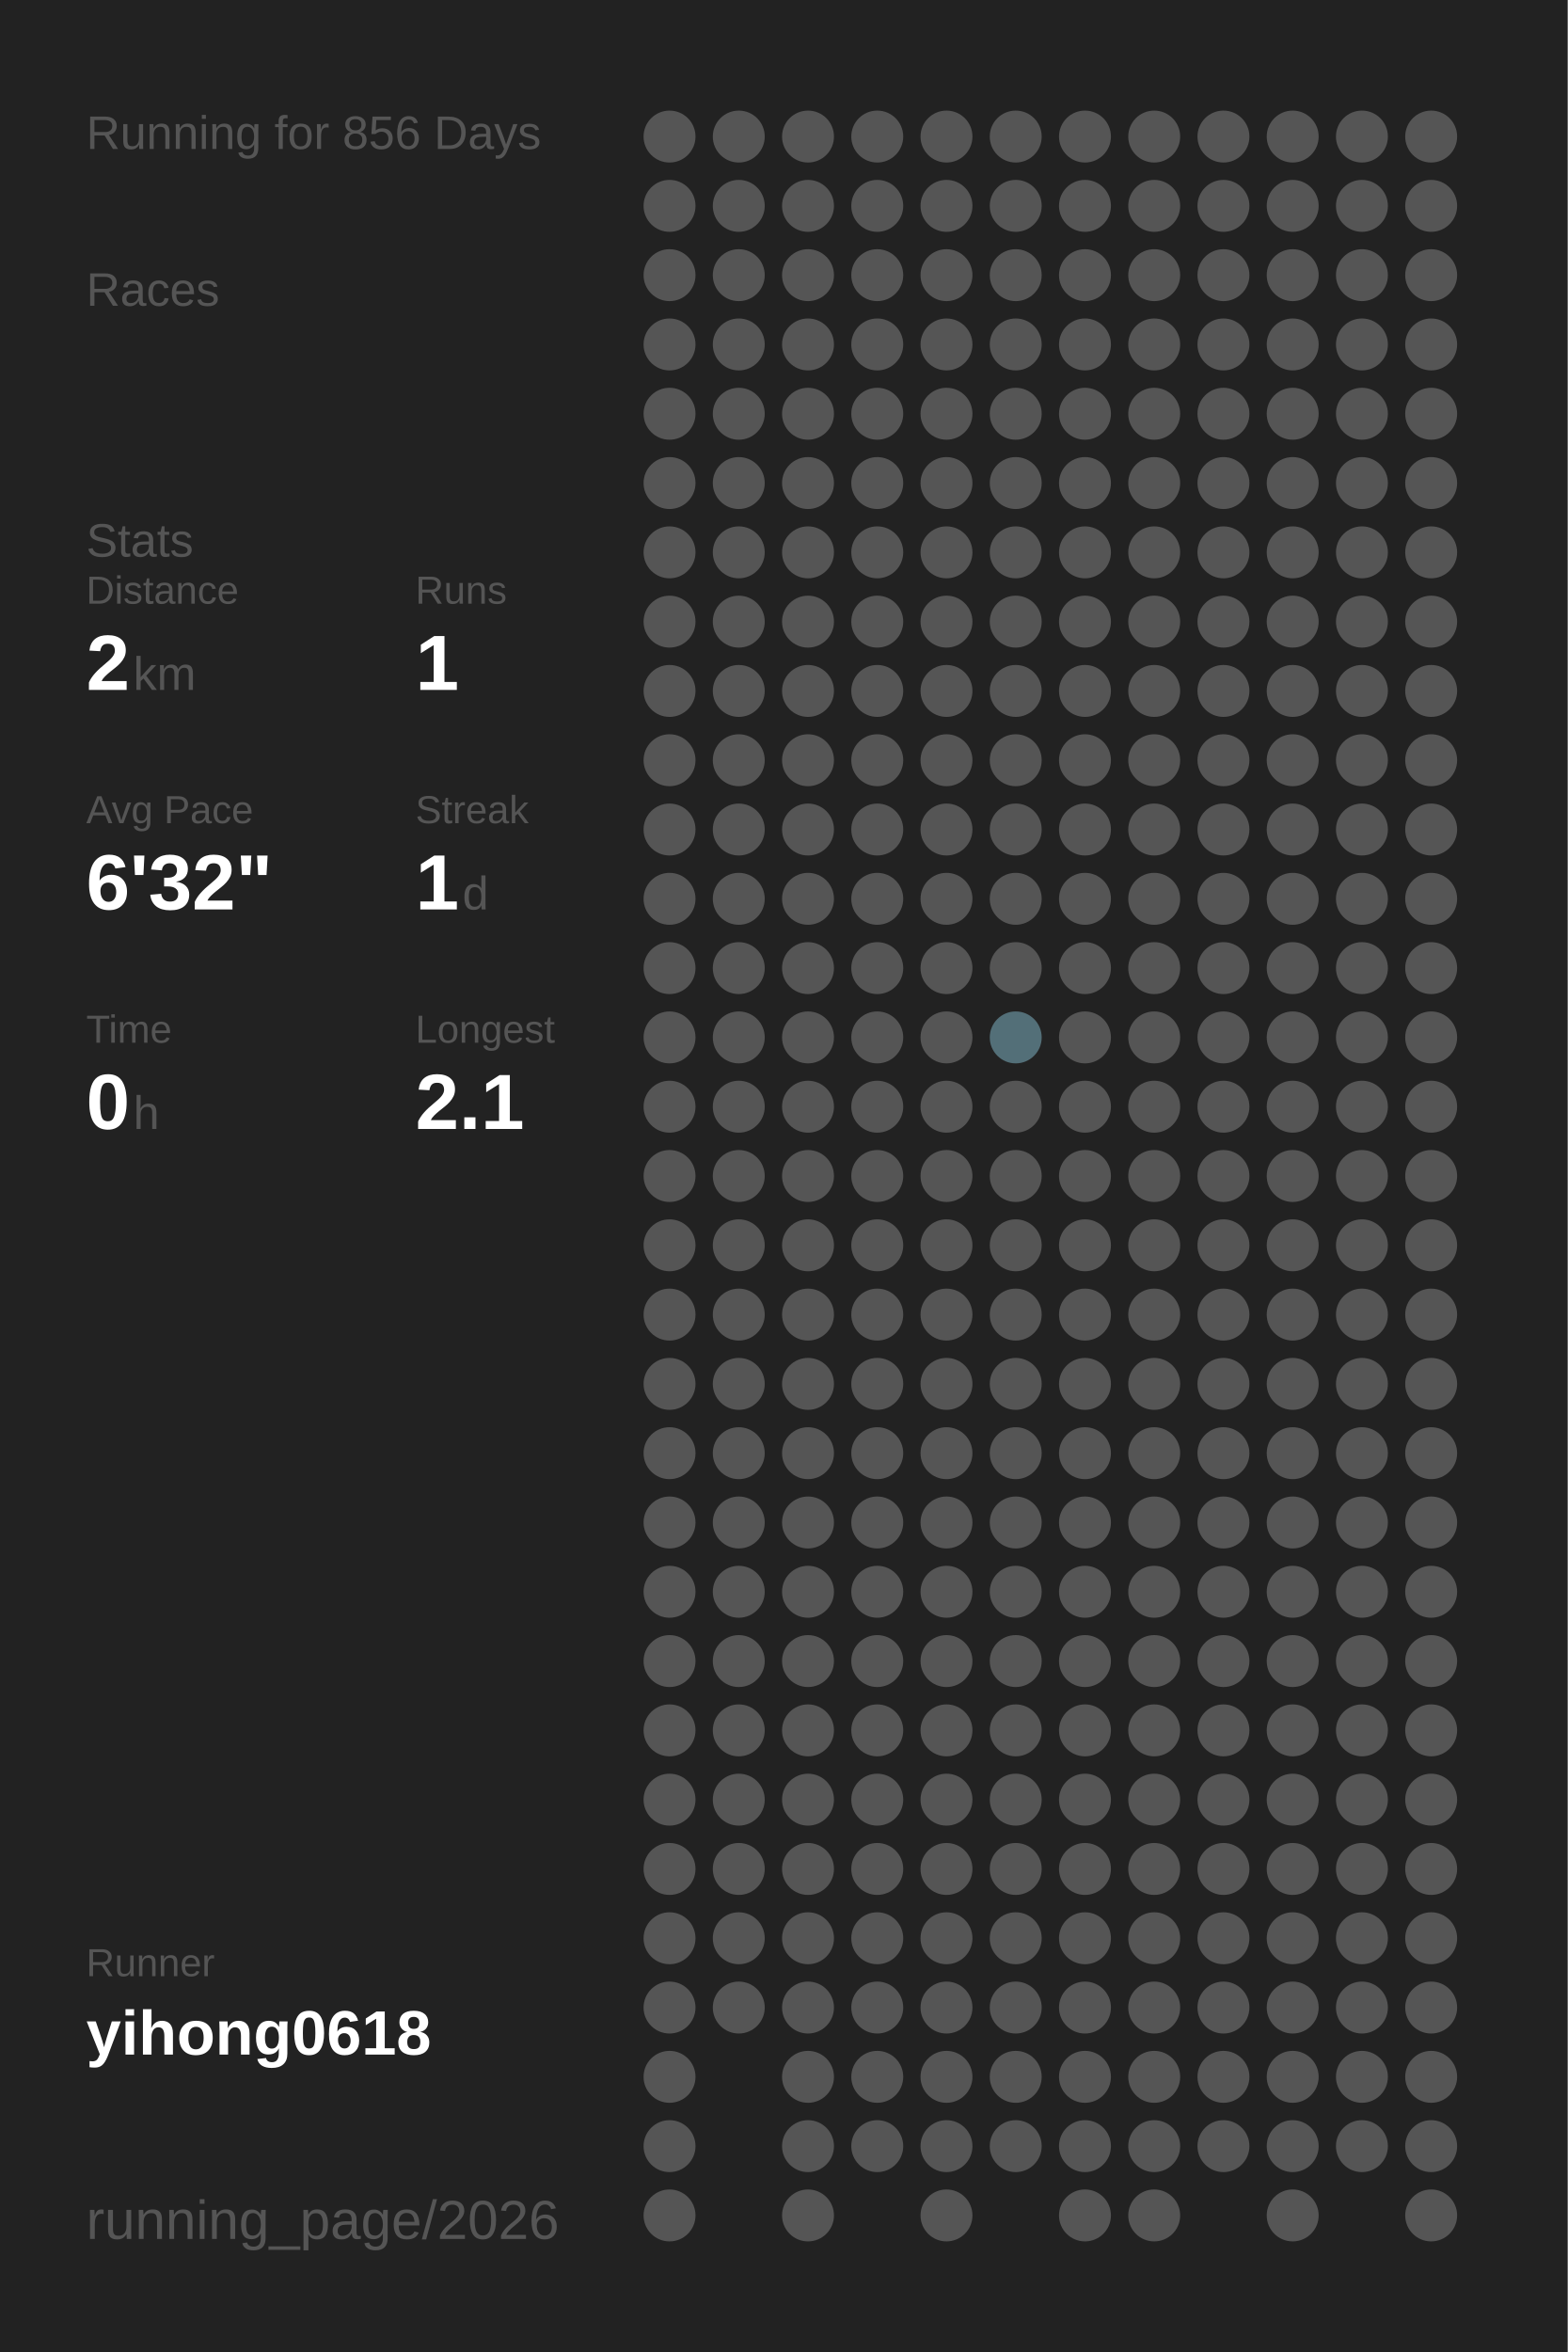
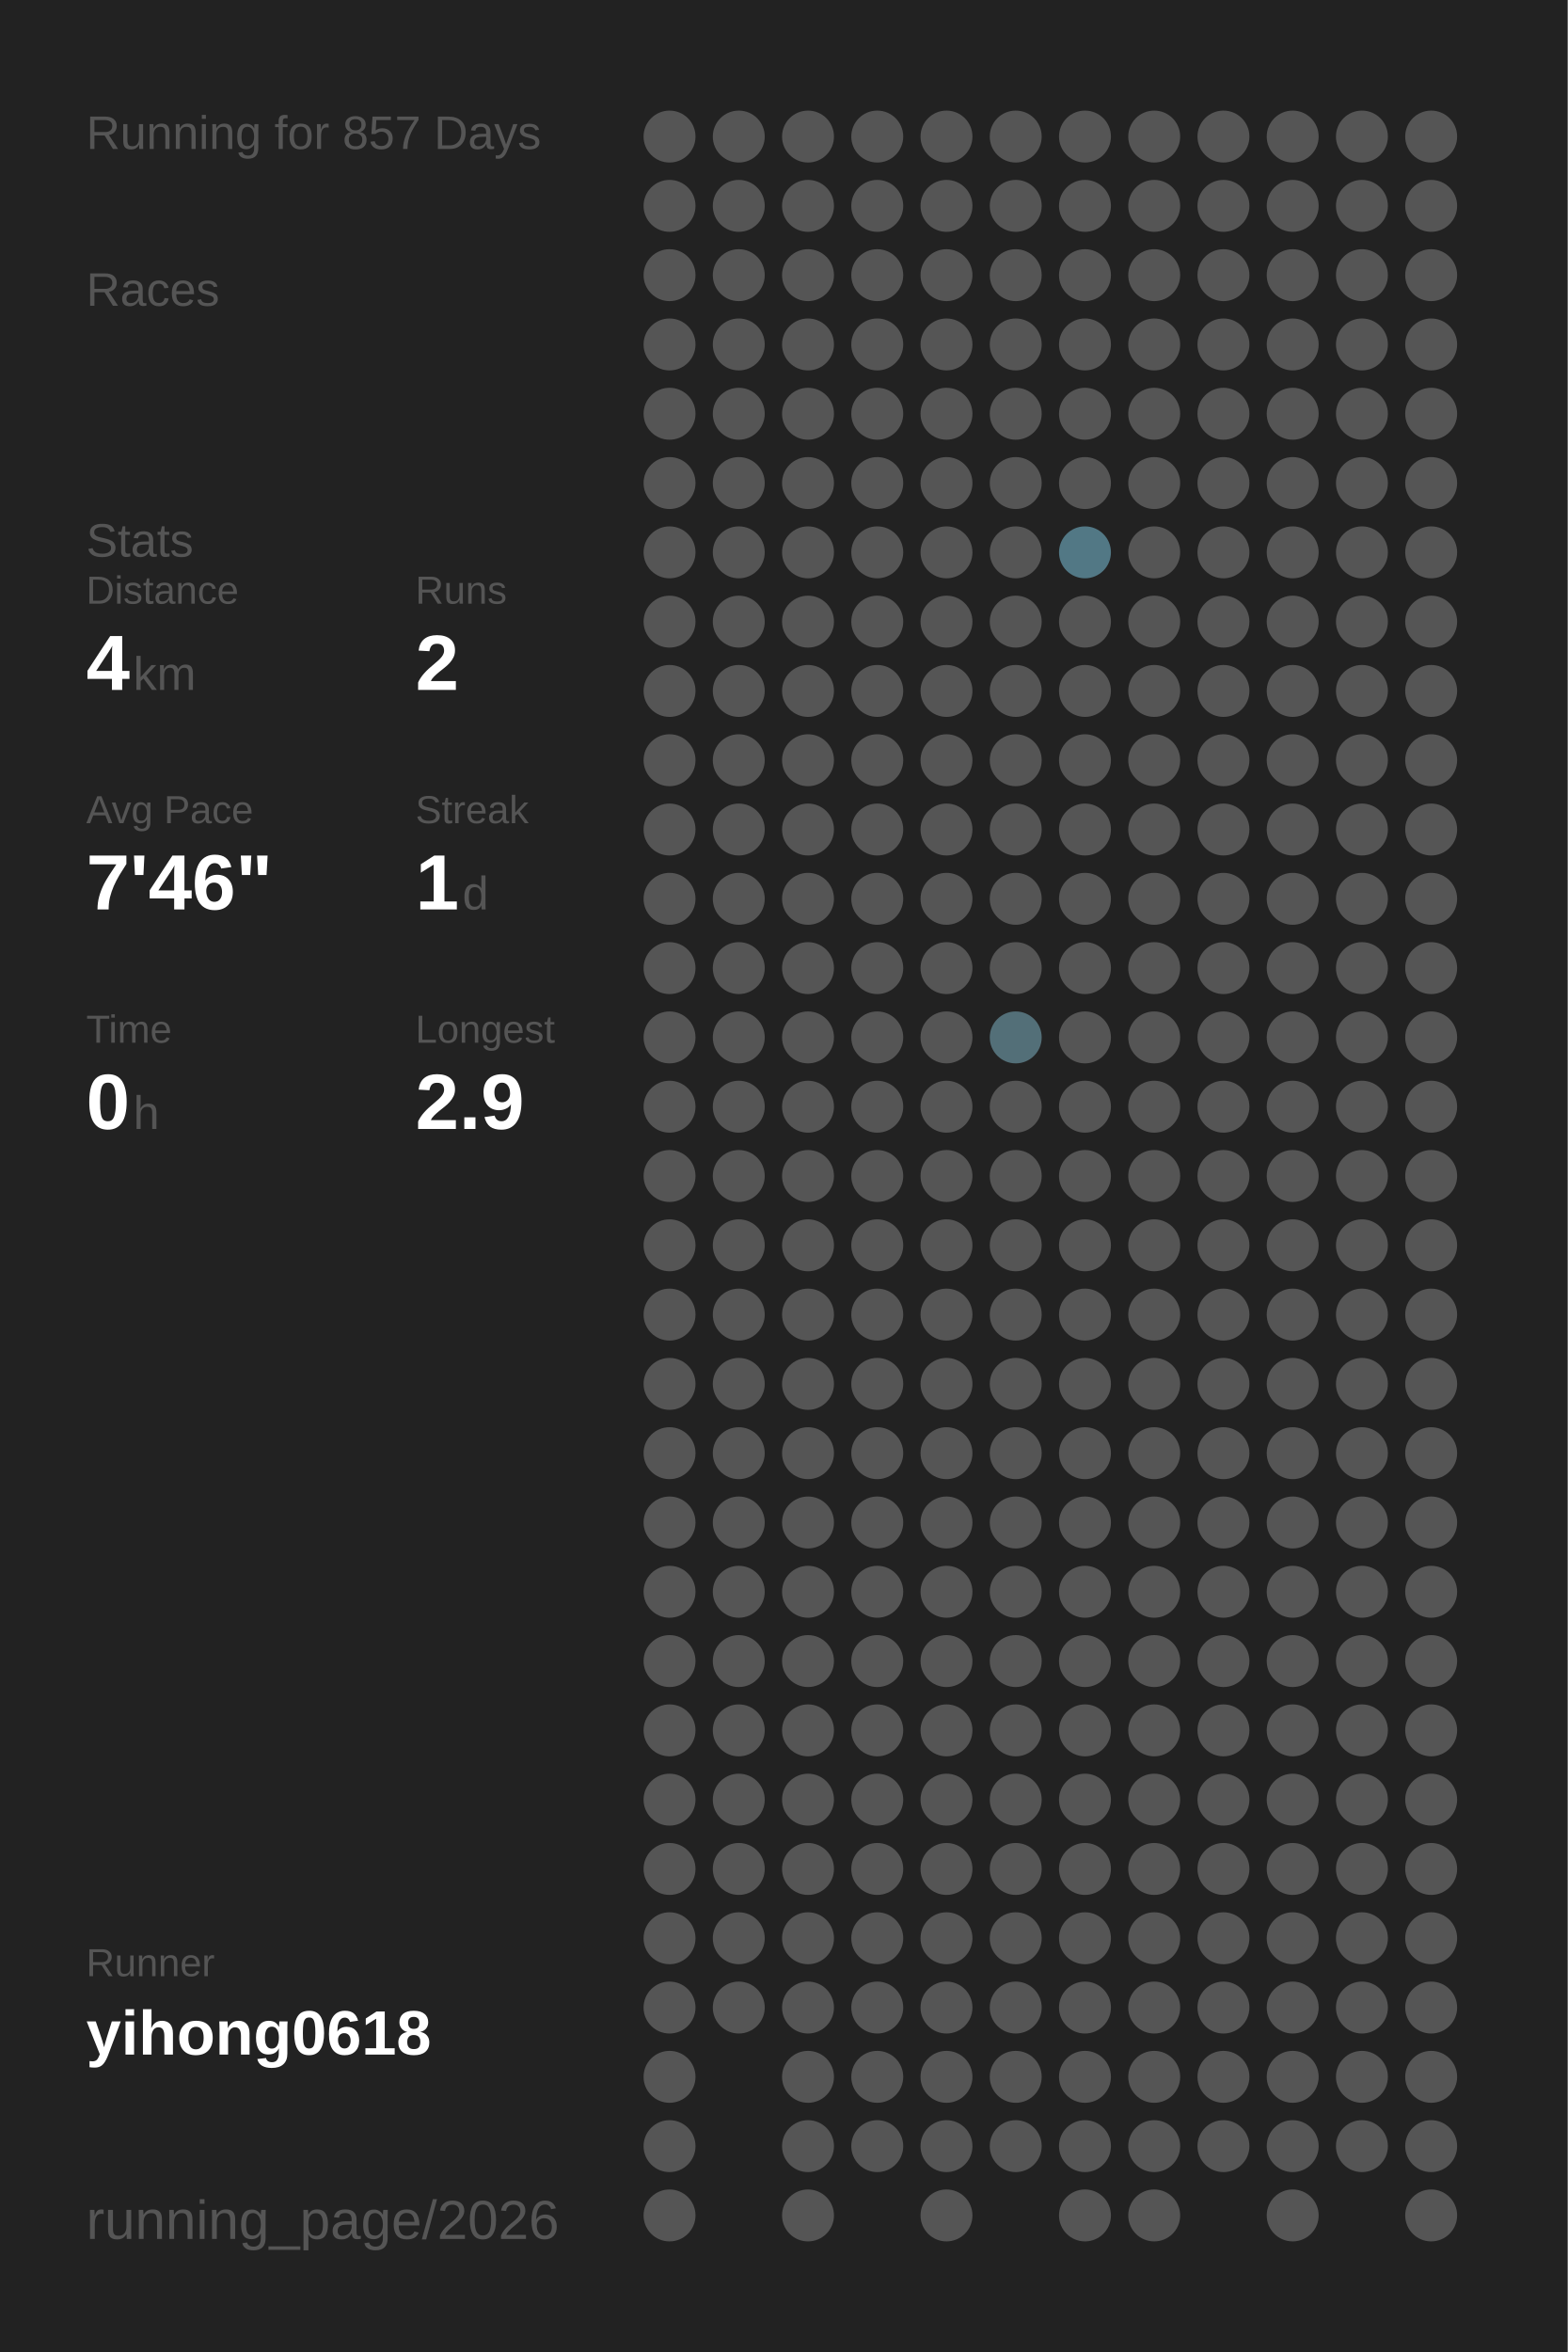
<svg xmlns="http://www.w3.org/2000/svg" baseProfile="full" height="300mm" version="1.1" viewBox="0,0,200,300" width="200mm">
  <defs />
  <rect fill="#222222" height="300" width="200" x="0" y="0" />
-   <text fill="#555555" style="font-size:6px; font-family:Arial;" x="11" y="19">Running for 856 Days</text>
+   <text fill="#555555" style="font-size:6px; font-family:Arial;" x="11" y="19">Running for 857 Days</text>
  <text fill="#555555" style="font-size:6px; font-family:Arial;" x="11" y="39">Races</text>
  <text fill="#555555" style="font-size:6px; font-family:Arial;" x="11" y="71">Stats</text>
  <text fill="#555555" style="font-size:5px; font-family:Arial;" x="11" y="77">Distance</text>
-   <text fill="#FFFFFF" style="font-size:10px; font-family:Arial; font-weight:bold;" x="11" y="88">2</text>
+   <text fill="#FFFFFF" style="font-size:10px; font-family:Arial; font-weight:bold;" x="11" y="88">4</text>
  <text fill="#555555" style="font-size:6px; font-family:Arial;" x="17" y="88">km</text>
  <text fill="#555555" style="font-size:5px; font-family:Arial;" x="53" y="77">Runs</text>
-   <text fill="#FFFFFF" style="font-size:10px; font-family:Arial; font-weight:bold;" x="53" y="88">1</text>
+   <text fill="#FFFFFF" style="font-size:10px; font-family:Arial; font-weight:bold;" x="53" y="88">2</text>
  <text fill="#555555" style="font-size:5px; font-family:Arial;" x="11" y="105">Avg Pace</text>
-   <text fill="#FFFFFF" style="font-size:10px; font-family:Arial; font-weight:bold;" x="11" y="116">6'32"</text>
+   <text fill="#FFFFFF" style="font-size:10px; font-family:Arial; font-weight:bold;" x="11" y="116">7'46"</text>
  <text fill="#555555" style="font-size:5px; font-family:Arial;" x="53" y="105">Streak</text>
  <text fill="#FFFFFF" style="font-size:10px; font-family:Arial; font-weight:bold;" x="53" y="116">1</text>
  <text fill="#555555" style="font-size:6px; font-family:Arial;" x="59" y="116">d</text>
  <text fill="#555555" style="font-size:5px; font-family:Arial;" x="11" y="133">Time</text>
  <text fill="#FFFFFF" style="font-size:10px; font-family:Arial; font-weight:bold;" x="11" y="144">0</text>
  <text fill="#555555" style="font-size:6px; font-family:Arial;" x="17" y="144">h</text>
  <text fill="#555555" style="font-size:5px; font-family:Arial;" x="53" y="133">Longest</text>
-   <text fill="#FFFFFF" style="font-size:10px; font-family:Arial; font-weight:bold;" x="53" y="144">2.1</text>
+   <text fill="#FFFFFF" style="font-size:10px; font-family:Arial; font-weight:bold;" x="53" y="144">2.9</text>
  <text fill="#555555" style="font-size:5px; font-family:Arial;" x="11" y="252.065">Runner</text>
  <text fill="#FFFFFF" style="font-size:8px; font-family:Arial; font-weight:bold;" x="11" y="262.065">yihong0618</text>
  <text fill="#555555" style="font-size:7px; font-family:Arial;" x="11" y="285.581">running_page/2026</text>
  <circle cx="85.417" cy="17.419" fill="#555555" r="3.312" />
  <circle cx="85.417" cy="26.258" fill="#555555" r="3.312" />
  <circle cx="85.417" cy="35.097" fill="#555555" r="3.312" />
  <circle cx="85.417" cy="43.935" fill="#555555" r="3.312" />
  <circle cx="85.417" cy="52.774" fill="#555555" r="3.312" />
  <circle cx="85.417" cy="61.613" fill="#555555" r="3.312" />
  <circle cx="85.417" cy="70.452" fill="#555555" r="3.312" />
  <circle cx="85.417" cy="79.29" fill="#555555" r="3.312" />
  <circle cx="85.417" cy="88.129" fill="#555555" r="3.312" />
  <circle cx="85.417" cy="96.968" fill="#555555" r="3.312" />
  <circle cx="85.417" cy="105.806" fill="#555555" r="3.312" />
  <circle cx="85.417" cy="114.645" fill="#555555" r="3.312" />
  <circle cx="85.417" cy="123.484" fill="#555555" r="3.312" />
  <circle cx="85.417" cy="132.323" fill="#555555" r="3.312" />
  <circle cx="85.417" cy="141.161" fill="#555555" r="3.312" />
  <circle cx="85.417" cy="150" fill="#555555" r="3.312" />
  <circle cx="85.417" cy="158.839" fill="#555555" r="3.312" />
  <circle cx="85.417" cy="167.677" fill="#555555" r="3.312" />
  <circle cx="85.417" cy="176.516" fill="#555555" r="3.312" />
  <circle cx="85.417" cy="185.355" fill="#555555" r="3.312" />
  <circle cx="85.417" cy="194.194" fill="#555555" r="3.312" />
  <circle cx="85.417" cy="203.032" fill="#555555" r="3.312" />
  <circle cx="85.417" cy="211.871" fill="#555555" r="3.312" />
  <circle cx="85.417" cy="220.71" fill="#555555" r="3.312" />
  <circle cx="85.417" cy="229.548" fill="#555555" r="3.312" />
  <circle cx="85.417" cy="238.387" fill="#555555" r="3.312" />
  <circle cx="85.417" cy="247.226" fill="#555555" r="3.312" />
  <circle cx="85.417" cy="256.065" fill="#555555" r="3.312" />
  <circle cx="85.417" cy="264.903" fill="#555555" r="3.312" />
  <circle cx="85.417" cy="273.742" fill="#555555" r="3.312" />
  <circle cx="85.417" cy="282.581" fill="#555555" r="3.312" />
  <circle cx="94.25" cy="17.419" fill="#555555" r="3.312" />
  <circle cx="94.25" cy="26.258" fill="#555555" r="3.312" />
  <circle cx="94.25" cy="35.097" fill="#555555" r="3.312" />
  <circle cx="94.25" cy="43.935" fill="#555555" r="3.312" />
  <circle cx="94.25" cy="52.774" fill="#555555" r="3.312" />
  <circle cx="94.25" cy="61.613" fill="#555555" r="3.312" />
  <circle cx="94.25" cy="70.452" fill="#555555" r="3.312" />
  <circle cx="94.25" cy="79.29" fill="#555555" r="3.312" />
  <circle cx="94.25" cy="88.129" fill="#555555" r="3.312" />
  <circle cx="94.25" cy="96.968" fill="#555555" r="3.312" />
  <circle cx="94.25" cy="105.806" fill="#555555" r="3.312" />
  <circle cx="94.25" cy="114.645" fill="#555555" r="3.312" />
  <circle cx="94.25" cy="123.484" fill="#555555" r="3.312" />
  <circle cx="94.25" cy="132.323" fill="#555555" r="3.312" />
  <circle cx="94.25" cy="141.161" fill="#555555" r="3.312" />
  <circle cx="94.25" cy="150" fill="#555555" r="3.312" />
  <circle cx="94.25" cy="158.839" fill="#555555" r="3.312" />
  <circle cx="94.25" cy="167.677" fill="#555555" r="3.312" />
  <circle cx="94.25" cy="176.516" fill="#555555" r="3.312" />
  <circle cx="94.25" cy="185.355" fill="#555555" r="3.312" />
  <circle cx="94.25" cy="194.194" fill="#555555" r="3.312" />
  <circle cx="94.25" cy="203.032" fill="#555555" r="3.312" />
  <circle cx="94.25" cy="211.871" fill="#555555" r="3.312" />
  <circle cx="94.25" cy="220.71" fill="#555555" r="3.312" />
  <circle cx="94.25" cy="229.548" fill="#555555" r="3.312" />
  <circle cx="94.25" cy="238.387" fill="#555555" r="3.312" />
  <circle cx="94.25" cy="247.226" fill="#555555" r="3.312" />
  <circle cx="94.25" cy="256.065" fill="#555555" r="3.312" />
  <circle cx="103.083" cy="17.419" fill="#555555" r="3.312" />
  <circle cx="103.083" cy="26.258" fill="#555555" r="3.312" />
  <circle cx="103.083" cy="35.097" fill="#555555" r="3.312" />
  <circle cx="103.083" cy="43.935" fill="#555555" r="3.312" />
  <circle cx="103.083" cy="52.774" fill="#555555" r="3.312" />
  <circle cx="103.083" cy="61.613" fill="#555555" r="3.312" />
  <circle cx="103.083" cy="70.452" fill="#555555" r="3.312" />
  <circle cx="103.083" cy="79.29" fill="#555555" r="3.312" />
  <circle cx="103.083" cy="88.129" fill="#555555" r="3.312" />
  <circle cx="103.083" cy="96.968" fill="#555555" r="3.312" />
  <circle cx="103.083" cy="105.806" fill="#555555" r="3.312" />
  <circle cx="103.083" cy="114.645" fill="#555555" r="3.312" />
  <circle cx="103.083" cy="123.484" fill="#555555" r="3.312" />
  <circle cx="103.083" cy="132.323" fill="#555555" r="3.312" />
  <circle cx="103.083" cy="141.161" fill="#555555" r="3.312" />
  <circle cx="103.083" cy="150" fill="#555555" r="3.312" />
  <circle cx="103.083" cy="158.839" fill="#555555" r="3.312" />
  <circle cx="103.083" cy="167.677" fill="#555555" r="3.312" />
  <circle cx="103.083" cy="176.516" fill="#555555" r="3.312" />
  <circle cx="103.083" cy="185.355" fill="#555555" r="3.312" />
  <circle cx="103.083" cy="194.194" fill="#555555" r="3.312" />
  <circle cx="103.083" cy="203.032" fill="#555555" r="3.312" />
  <circle cx="103.083" cy="211.871" fill="#555555" r="3.312" />
  <circle cx="103.083" cy="220.71" fill="#555555" r="3.312" />
  <circle cx="103.083" cy="229.548" fill="#555555" r="3.312" />
  <circle cx="103.083" cy="238.387" fill="#555555" r="3.312" />
  <circle cx="103.083" cy="247.226" fill="#555555" r="3.312" />
  <circle cx="103.083" cy="256.065" fill="#555555" r="3.312" />
  <circle cx="103.083" cy="264.903" fill="#555555" r="3.312" />
  <circle cx="103.083" cy="273.742" fill="#555555" r="3.312" />
  <circle cx="103.083" cy="282.581" fill="#555555" r="3.312" />
  <circle cx="111.917" cy="17.419" fill="#555555" r="3.312" />
  <circle cx="111.917" cy="26.258" fill="#555555" r="3.312" />
  <circle cx="111.917" cy="35.097" fill="#555555" r="3.312" />
  <circle cx="111.917" cy="43.935" fill="#555555" r="3.312" />
  <circle cx="111.917" cy="52.774" fill="#555555" r="3.312" />
  <circle cx="111.917" cy="61.613" fill="#555555" r="3.312" />
  <circle cx="111.917" cy="70.452" fill="#555555" r="3.312" />
  <circle cx="111.917" cy="79.29" fill="#555555" r="3.312" />
  <circle cx="111.917" cy="88.129" fill="#555555" r="3.312" />
  <circle cx="111.917" cy="96.968" fill="#555555" r="3.312" />
  <circle cx="111.917" cy="105.806" fill="#555555" r="3.312" />
  <circle cx="111.917" cy="114.645" fill="#555555" r="3.312" />
  <circle cx="111.917" cy="123.484" fill="#555555" r="3.312" />
  <circle cx="111.917" cy="132.323" fill="#555555" r="3.312" />
  <circle cx="111.917" cy="141.161" fill="#555555" r="3.312" />
  <circle cx="111.917" cy="150" fill="#555555" r="3.312" />
  <circle cx="111.917" cy="158.839" fill="#555555" r="3.312" />
  <circle cx="111.917" cy="167.677" fill="#555555" r="3.312" />
  <circle cx="111.917" cy="176.516" fill="#555555" r="3.312" />
  <circle cx="111.917" cy="185.355" fill="#555555" r="3.312" />
  <circle cx="111.917" cy="194.194" fill="#555555" r="3.312" />
  <circle cx="111.917" cy="203.032" fill="#555555" r="3.312" />
  <circle cx="111.917" cy="211.871" fill="#555555" r="3.312" />
  <circle cx="111.917" cy="220.71" fill="#555555" r="3.312" />
  <circle cx="111.917" cy="229.548" fill="#555555" r="3.312" />
  <circle cx="111.917" cy="238.387" fill="#555555" r="3.312" />
  <circle cx="111.917" cy="247.226" fill="#555555" r="3.312" />
  <circle cx="111.917" cy="256.065" fill="#555555" r="3.312" />
  <circle cx="111.917" cy="264.903" fill="#555555" r="3.312" />
  <circle cx="111.917" cy="273.742" fill="#555555" r="3.312" />
  <circle cx="120.75" cy="17.419" fill="#555555" r="3.312" />
  <circle cx="120.75" cy="26.258" fill="#555555" r="3.312" />
  <circle cx="120.75" cy="35.097" fill="#555555" r="3.312" />
  <circle cx="120.75" cy="43.935" fill="#555555" r="3.312" />
  <circle cx="120.75" cy="52.774" fill="#555555" r="3.312" />
  <circle cx="120.75" cy="61.613" fill="#555555" r="3.312" />
  <circle cx="120.75" cy="70.452" fill="#555555" r="3.312" />
  <circle cx="120.75" cy="79.29" fill="#555555" r="3.312" />
  <circle cx="120.75" cy="88.129" fill="#555555" r="3.312" />
  <circle cx="120.75" cy="96.968" fill="#555555" r="3.312" />
  <circle cx="120.75" cy="105.806" fill="#555555" r="3.312" />
  <circle cx="120.75" cy="114.645" fill="#555555" r="3.312" />
  <circle cx="120.75" cy="123.484" fill="#555555" r="3.312" />
  <circle cx="120.75" cy="132.323" fill="#555555" r="3.312" />
  <circle cx="120.75" cy="141.161" fill="#555555" r="3.312" />
  <circle cx="120.75" cy="150" fill="#555555" r="3.312" />
  <circle cx="120.75" cy="158.839" fill="#555555" r="3.312" />
  <circle cx="120.75" cy="167.677" fill="#555555" r="3.312" />
  <circle cx="120.75" cy="176.516" fill="#555555" r="3.312" />
  <circle cx="120.75" cy="185.355" fill="#555555" r="3.312" />
  <circle cx="120.75" cy="194.194" fill="#555555" r="3.312" />
  <circle cx="120.75" cy="203.032" fill="#555555" r="3.312" />
  <circle cx="120.75" cy="211.871" fill="#555555" r="3.312" />
  <circle cx="120.75" cy="220.71" fill="#555555" r="3.312" />
  <circle cx="120.75" cy="229.548" fill="#555555" r="3.312" />
  <circle cx="120.75" cy="238.387" fill="#555555" r="3.312" />
  <circle cx="120.75" cy="247.226" fill="#555555" r="3.312" />
  <circle cx="120.75" cy="256.065" fill="#555555" r="3.312" />
  <circle cx="120.75" cy="264.903" fill="#555555" r="3.312" />
  <circle cx="120.75" cy="273.742" fill="#555555" r="3.312" />
  <circle cx="120.75" cy="282.581" fill="#555555" r="3.312" />
  <circle cx="129.583" cy="17.419" fill="#555555" r="3.312" />
  <circle cx="129.583" cy="26.258" fill="#555555" r="3.312" />
  <circle cx="129.583" cy="35.097" fill="#555555" r="3.312" />
  <circle cx="129.583" cy="43.935" fill="#555555" r="3.312" />
  <circle cx="129.583" cy="52.774" fill="#555555" r="3.312" />
  <circle cx="129.583" cy="61.613" fill="#555555" r="3.312" />
  <circle cx="129.583" cy="70.452" fill="#555555" r="3.312" />
  <circle cx="129.583" cy="79.29" fill="#555555" r="3.312" />
  <circle cx="129.583" cy="88.129" fill="#555555" r="3.312" />
  <circle cx="129.583" cy="96.968" fill="#555555" r="3.312" />
  <circle cx="129.583" cy="105.806" fill="#555555" r="3.312" />
  <circle cx="129.583" cy="114.645" fill="#555555" r="3.312" />
  <circle cx="129.583" cy="123.484" fill="#555555" r="3.312" />
  <circle cx="129.583" cy="132.323" fill="#536f78" r="3.312" />
  <circle cx="129.583" cy="141.161" fill="#555555" r="3.312" />
  <circle cx="129.583" cy="150" fill="#555555" r="3.312" />
  <circle cx="129.583" cy="158.839" fill="#555555" r="3.312" />
  <circle cx="129.583" cy="167.677" fill="#555555" r="3.312" />
  <circle cx="129.583" cy="176.516" fill="#555555" r="3.312" />
  <circle cx="129.583" cy="185.355" fill="#555555" r="3.312" />
  <circle cx="129.583" cy="194.194" fill="#555555" r="3.312" />
  <circle cx="129.583" cy="203.032" fill="#555555" r="3.312" />
  <circle cx="129.583" cy="211.871" fill="#555555" r="3.312" />
  <circle cx="129.583" cy="220.71" fill="#555555" r="3.312" />
  <circle cx="129.583" cy="229.548" fill="#555555" r="3.312" />
  <circle cx="129.583" cy="238.387" fill="#555555" r="3.312" />
  <circle cx="129.583" cy="247.226" fill="#555555" r="3.312" />
  <circle cx="129.583" cy="256.065" fill="#555555" r="3.312" />
  <circle cx="129.583" cy="264.903" fill="#555555" r="3.312" />
  <circle cx="129.583" cy="273.742" fill="#555555" r="3.312" />
  <circle cx="138.417" cy="17.419" fill="#555555" r="3.312" />
  <circle cx="138.417" cy="26.258" fill="#555555" r="3.312" />
  <circle cx="138.417" cy="35.097" fill="#555555" r="3.312" />
  <circle cx="138.417" cy="43.935" fill="#555555" r="3.312" />
  <circle cx="138.417" cy="52.774" fill="#555555" r="3.312" />
  <circle cx="138.417" cy="61.613" fill="#555555" r="3.312" />
-   <circle cx="138.417" cy="70.452" fill="#555555" r="3.312" />
+   <circle cx="138.417" cy="70.452" fill="#527885" r="3.312" />
  <circle cx="138.417" cy="79.29" fill="#555555" r="3.312" />
  <circle cx="138.417" cy="88.129" fill="#555555" r="3.312" />
  <circle cx="138.417" cy="96.968" fill="#555555" r="3.312" />
  <circle cx="138.417" cy="105.806" fill="#555555" r="3.312" />
  <circle cx="138.417" cy="114.645" fill="#555555" r="3.312" />
  <circle cx="138.417" cy="123.484" fill="#555555" r="3.312" />
  <circle cx="138.417" cy="132.323" fill="#555555" r="3.312" />
  <circle cx="138.417" cy="141.161" fill="#555555" r="3.312" />
  <circle cx="138.417" cy="150" fill="#555555" r="3.312" />
  <circle cx="138.417" cy="158.839" fill="#555555" r="3.312" />
  <circle cx="138.417" cy="167.677" fill="#555555" r="3.312" />
  <circle cx="138.417" cy="176.516" fill="#555555" r="3.312" />
  <circle cx="138.417" cy="185.355" fill="#555555" r="3.312" />
  <circle cx="138.417" cy="194.194" fill="#555555" r="3.312" />
  <circle cx="138.417" cy="203.032" fill="#555555" r="3.312" />
  <circle cx="138.417" cy="211.871" fill="#555555" r="3.312" />
  <circle cx="138.417" cy="220.71" fill="#555555" r="3.312" />
  <circle cx="138.417" cy="229.548" fill="#555555" r="3.312" />
  <circle cx="138.417" cy="238.387" fill="#555555" r="3.312" />
  <circle cx="138.417" cy="247.226" fill="#555555" r="3.312" />
  <circle cx="138.417" cy="256.065" fill="#555555" r="3.312" />
  <circle cx="138.417" cy="264.903" fill="#555555" r="3.312" />
  <circle cx="138.417" cy="273.742" fill="#555555" r="3.312" />
  <circle cx="138.417" cy="282.581" fill="#555555" r="3.312" />
  <circle cx="147.25" cy="17.419" fill="#555555" r="3.312" />
  <circle cx="147.25" cy="26.258" fill="#555555" r="3.312" />
  <circle cx="147.25" cy="35.097" fill="#555555" r="3.312" />
  <circle cx="147.25" cy="43.935" fill="#555555" r="3.312" />
  <circle cx="147.25" cy="52.774" fill="#555555" r="3.312" />
  <circle cx="147.25" cy="61.613" fill="#555555" r="3.312" />
  <circle cx="147.25" cy="70.452" fill="#555555" r="3.312" />
  <circle cx="147.25" cy="79.29" fill="#555555" r="3.312" />
  <circle cx="147.25" cy="88.129" fill="#555555" r="3.312" />
  <circle cx="147.25" cy="96.968" fill="#555555" r="3.312" />
  <circle cx="147.25" cy="105.806" fill="#555555" r="3.312" />
  <circle cx="147.25" cy="114.645" fill="#555555" r="3.312" />
  <circle cx="147.25" cy="123.484" fill="#555555" r="3.312" />
  <circle cx="147.25" cy="132.323" fill="#555555" r="3.312" />
  <circle cx="147.25" cy="141.161" fill="#555555" r="3.312" />
  <circle cx="147.25" cy="150" fill="#555555" r="3.312" />
  <circle cx="147.25" cy="158.839" fill="#555555" r="3.312" />
  <circle cx="147.25" cy="167.677" fill="#555555" r="3.312" />
  <circle cx="147.25" cy="176.516" fill="#555555" r="3.312" />
  <circle cx="147.25" cy="185.355" fill="#555555" r="3.312" />
  <circle cx="147.25" cy="194.194" fill="#555555" r="3.312" />
  <circle cx="147.25" cy="203.032" fill="#555555" r="3.312" />
  <circle cx="147.25" cy="211.871" fill="#555555" r="3.312" />
  <circle cx="147.25" cy="220.71" fill="#555555" r="3.312" />
  <circle cx="147.25" cy="229.548" fill="#555555" r="3.312" />
  <circle cx="147.25" cy="238.387" fill="#555555" r="3.312" />
  <circle cx="147.25" cy="247.226" fill="#555555" r="3.312" />
  <circle cx="147.25" cy="256.065" fill="#555555" r="3.312" />
  <circle cx="147.25" cy="264.903" fill="#555555" r="3.312" />
  <circle cx="147.25" cy="273.742" fill="#555555" r="3.312" />
  <circle cx="147.25" cy="282.581" fill="#555555" r="3.312" />
  <circle cx="156.083" cy="17.419" fill="#555555" r="3.312" />
  <circle cx="156.083" cy="26.258" fill="#555555" r="3.312" />
  <circle cx="156.083" cy="35.097" fill="#555555" r="3.312" />
  <circle cx="156.083" cy="43.935" fill="#555555" r="3.312" />
  <circle cx="156.083" cy="52.774" fill="#555555" r="3.312" />
  <circle cx="156.083" cy="61.613" fill="#555555" r="3.312" />
  <circle cx="156.083" cy="70.452" fill="#555555" r="3.312" />
  <circle cx="156.083" cy="79.29" fill="#555555" r="3.312" />
  <circle cx="156.083" cy="88.129" fill="#555555" r="3.312" />
  <circle cx="156.083" cy="96.968" fill="#555555" r="3.312" />
  <circle cx="156.083" cy="105.806" fill="#555555" r="3.312" />
  <circle cx="156.083" cy="114.645" fill="#555555" r="3.312" />
  <circle cx="156.083" cy="123.484" fill="#555555" r="3.312" />
  <circle cx="156.083" cy="132.323" fill="#555555" r="3.312" />
  <circle cx="156.083" cy="141.161" fill="#555555" r="3.312" />
  <circle cx="156.083" cy="150" fill="#555555" r="3.312" />
  <circle cx="156.083" cy="158.839" fill="#555555" r="3.312" />
  <circle cx="156.083" cy="167.677" fill="#555555" r="3.312" />
  <circle cx="156.083" cy="176.516" fill="#555555" r="3.312" />
  <circle cx="156.083" cy="185.355" fill="#555555" r="3.312" />
  <circle cx="156.083" cy="194.194" fill="#555555" r="3.312" />
  <circle cx="156.083" cy="203.032" fill="#555555" r="3.312" />
  <circle cx="156.083" cy="211.871" fill="#555555" r="3.312" />
  <circle cx="156.083" cy="220.71" fill="#555555" r="3.312" />
  <circle cx="156.083" cy="229.548" fill="#555555" r="3.312" />
  <circle cx="156.083" cy="238.387" fill="#555555" r="3.312" />
  <circle cx="156.083" cy="247.226" fill="#555555" r="3.312" />
  <circle cx="156.083" cy="256.065" fill="#555555" r="3.312" />
  <circle cx="156.083" cy="264.903" fill="#555555" r="3.312" />
  <circle cx="156.083" cy="273.742" fill="#555555" r="3.312" />
  <circle cx="164.917" cy="17.419" fill="#555555" r="3.312" />
  <circle cx="164.917" cy="26.258" fill="#555555" r="3.312" />
  <circle cx="164.917" cy="35.097" fill="#555555" r="3.312" />
  <circle cx="164.917" cy="43.935" fill="#555555" r="3.312" />
  <circle cx="164.917" cy="52.774" fill="#555555" r="3.312" />
  <circle cx="164.917" cy="61.613" fill="#555555" r="3.312" />
  <circle cx="164.917" cy="70.452" fill="#555555" r="3.312" />
  <circle cx="164.917" cy="79.29" fill="#555555" r="3.312" />
  <circle cx="164.917" cy="88.129" fill="#555555" r="3.312" />
  <circle cx="164.917" cy="96.968" fill="#555555" r="3.312" />
  <circle cx="164.917" cy="105.806" fill="#555555" r="3.312" />
  <circle cx="164.917" cy="114.645" fill="#555555" r="3.312" />
  <circle cx="164.917" cy="123.484" fill="#555555" r="3.312" />
  <circle cx="164.917" cy="132.323" fill="#555555" r="3.312" />
  <circle cx="164.917" cy="141.161" fill="#555555" r="3.312" />
  <circle cx="164.917" cy="150" fill="#555555" r="3.312" />
  <circle cx="164.917" cy="158.839" fill="#555555" r="3.312" />
  <circle cx="164.917" cy="167.677" fill="#555555" r="3.312" />
  <circle cx="164.917" cy="176.516" fill="#555555" r="3.312" />
  <circle cx="164.917" cy="185.355" fill="#555555" r="3.312" />
  <circle cx="164.917" cy="194.194" fill="#555555" r="3.312" />
  <circle cx="164.917" cy="203.032" fill="#555555" r="3.312" />
  <circle cx="164.917" cy="211.871" fill="#555555" r="3.312" />
  <circle cx="164.917" cy="220.71" fill="#555555" r="3.312" />
  <circle cx="164.917" cy="229.548" fill="#555555" r="3.312" />
  <circle cx="164.917" cy="238.387" fill="#555555" r="3.312" />
  <circle cx="164.917" cy="247.226" fill="#555555" r="3.312" />
  <circle cx="164.917" cy="256.065" fill="#555555" r="3.312" />
  <circle cx="164.917" cy="264.903" fill="#555555" r="3.312" />
  <circle cx="164.917" cy="273.742" fill="#555555" r="3.312" />
  <circle cx="164.917" cy="282.581" fill="#555555" r="3.312" />
  <circle cx="173.75" cy="17.419" fill="#555555" r="3.312" />
  <circle cx="173.75" cy="26.258" fill="#555555" r="3.312" />
  <circle cx="173.75" cy="35.097" fill="#555555" r="3.312" />
  <circle cx="173.75" cy="43.935" fill="#555555" r="3.312" />
  <circle cx="173.75" cy="52.774" fill="#555555" r="3.312" />
  <circle cx="173.75" cy="61.613" fill="#555555" r="3.312" />
  <circle cx="173.75" cy="70.452" fill="#555555" r="3.312" />
  <circle cx="173.75" cy="79.29" fill="#555555" r="3.312" />
  <circle cx="173.75" cy="88.129" fill="#555555" r="3.312" />
  <circle cx="173.75" cy="96.968" fill="#555555" r="3.312" />
  <circle cx="173.75" cy="105.806" fill="#555555" r="3.312" />
  <circle cx="173.75" cy="114.645" fill="#555555" r="3.312" />
  <circle cx="173.75" cy="123.484" fill="#555555" r="3.312" />
  <circle cx="173.75" cy="132.323" fill="#555555" r="3.312" />
  <circle cx="173.75" cy="141.161" fill="#555555" r="3.312" />
  <circle cx="173.75" cy="150" fill="#555555" r="3.312" />
  <circle cx="173.75" cy="158.839" fill="#555555" r="3.312" />
  <circle cx="173.75" cy="167.677" fill="#555555" r="3.312" />
  <circle cx="173.75" cy="176.516" fill="#555555" r="3.312" />
  <circle cx="173.75" cy="185.355" fill="#555555" r="3.312" />
  <circle cx="173.75" cy="194.194" fill="#555555" r="3.312" />
  <circle cx="173.75" cy="203.032" fill="#555555" r="3.312" />
  <circle cx="173.75" cy="211.871" fill="#555555" r="3.312" />
  <circle cx="173.75" cy="220.71" fill="#555555" r="3.312" />
  <circle cx="173.75" cy="229.548" fill="#555555" r="3.312" />
  <circle cx="173.75" cy="238.387" fill="#555555" r="3.312" />
  <circle cx="173.75" cy="247.226" fill="#555555" r="3.312" />
  <circle cx="173.75" cy="256.065" fill="#555555" r="3.312" />
  <circle cx="173.75" cy="264.903" fill="#555555" r="3.312" />
  <circle cx="173.75" cy="273.742" fill="#555555" r="3.312" />
  <circle cx="182.583" cy="17.419" fill="#555555" r="3.312" />
  <circle cx="182.583" cy="26.258" fill="#555555" r="3.312" />
  <circle cx="182.583" cy="35.097" fill="#555555" r="3.312" />
  <circle cx="182.583" cy="43.935" fill="#555555" r="3.312" />
  <circle cx="182.583" cy="52.774" fill="#555555" r="3.312" />
  <circle cx="182.583" cy="61.613" fill="#555555" r="3.312" />
  <circle cx="182.583" cy="70.452" fill="#555555" r="3.312" />
  <circle cx="182.583" cy="79.29" fill="#555555" r="3.312" />
  <circle cx="182.583" cy="88.129" fill="#555555" r="3.312" />
  <circle cx="182.583" cy="96.968" fill="#555555" r="3.312" />
  <circle cx="182.583" cy="105.806" fill="#555555" r="3.312" />
  <circle cx="182.583" cy="114.645" fill="#555555" r="3.312" />
  <circle cx="182.583" cy="123.484" fill="#555555" r="3.312" />
  <circle cx="182.583" cy="132.323" fill="#555555" r="3.312" />
  <circle cx="182.583" cy="141.161" fill="#555555" r="3.312" />
  <circle cx="182.583" cy="150" fill="#555555" r="3.312" />
  <circle cx="182.583" cy="158.839" fill="#555555" r="3.312" />
  <circle cx="182.583" cy="167.677" fill="#555555" r="3.312" />
  <circle cx="182.583" cy="176.516" fill="#555555" r="3.312" />
  <circle cx="182.583" cy="185.355" fill="#555555" r="3.312" />
  <circle cx="182.583" cy="194.194" fill="#555555" r="3.312" />
  <circle cx="182.583" cy="203.032" fill="#555555" r="3.312" />
  <circle cx="182.583" cy="211.871" fill="#555555" r="3.312" />
  <circle cx="182.583" cy="220.71" fill="#555555" r="3.312" />
  <circle cx="182.583" cy="229.548" fill="#555555" r="3.312" />
  <circle cx="182.583" cy="238.387" fill="#555555" r="3.312" />
  <circle cx="182.583" cy="247.226" fill="#555555" r="3.312" />
  <circle cx="182.583" cy="256.065" fill="#555555" r="3.312" />
  <circle cx="182.583" cy="264.903" fill="#555555" r="3.312" />
  <circle cx="182.583" cy="273.742" fill="#555555" r="3.312" />
  <circle cx="182.583" cy="282.581" fill="#555555" r="3.312" />
</svg>
